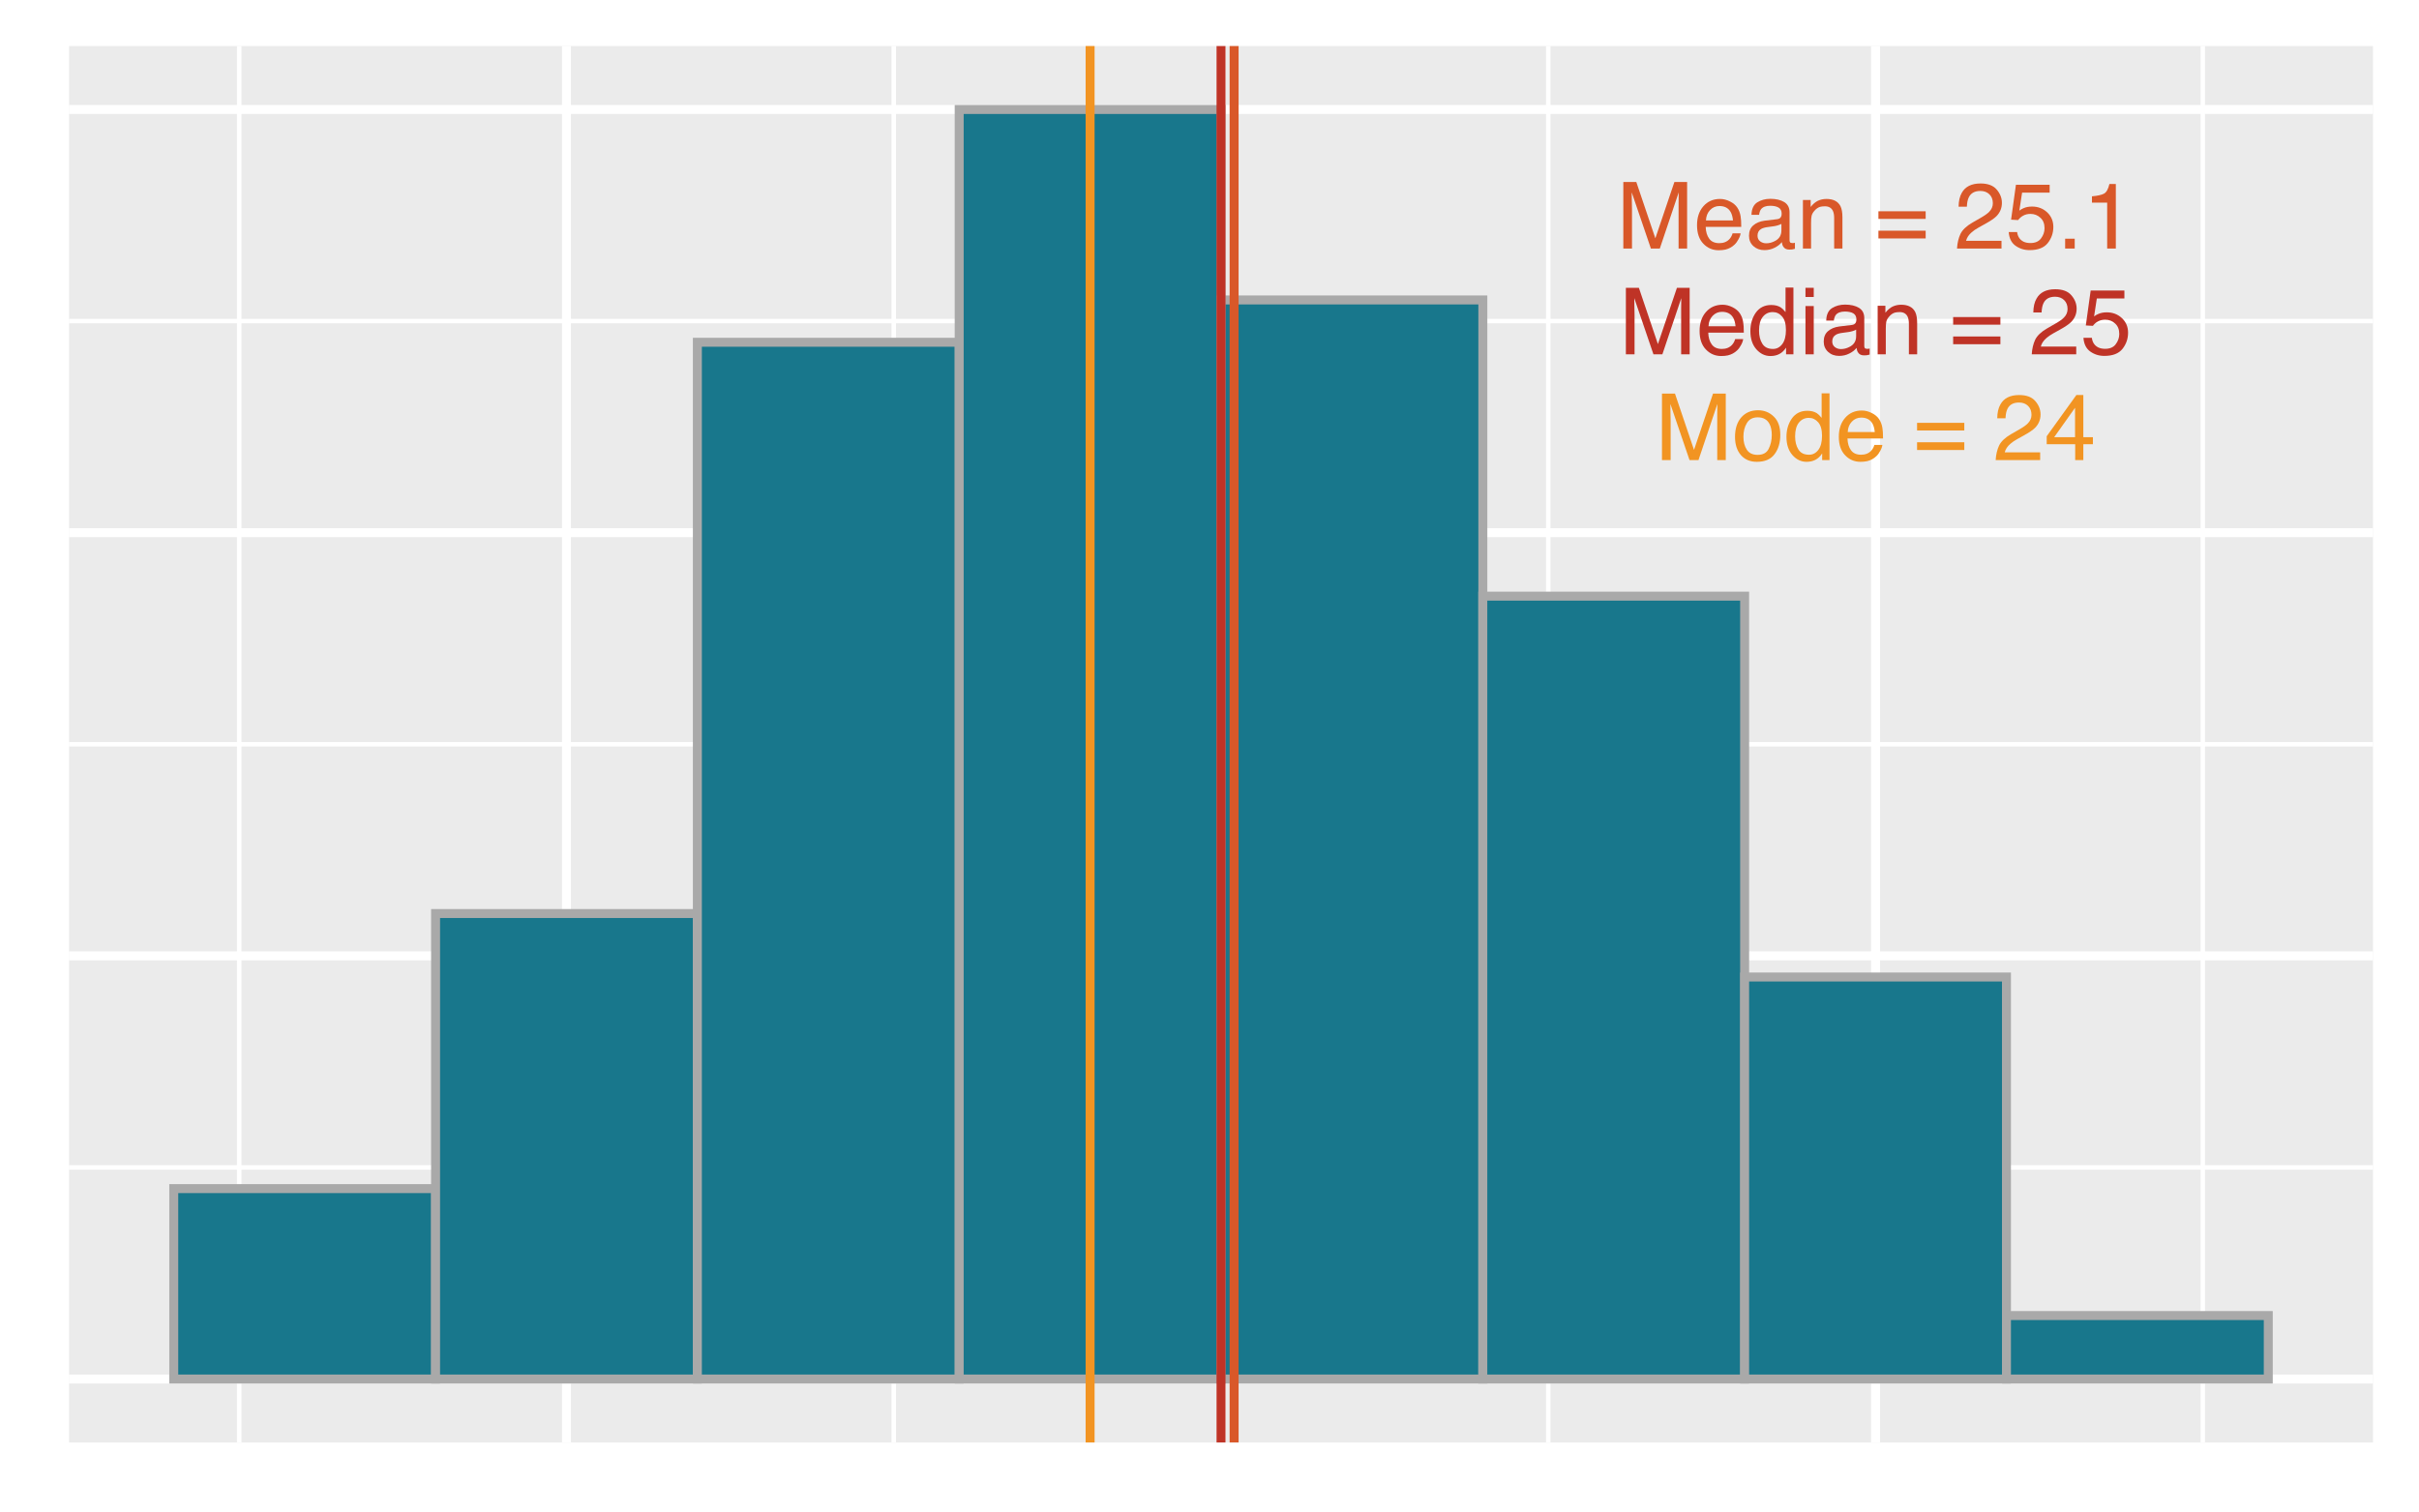
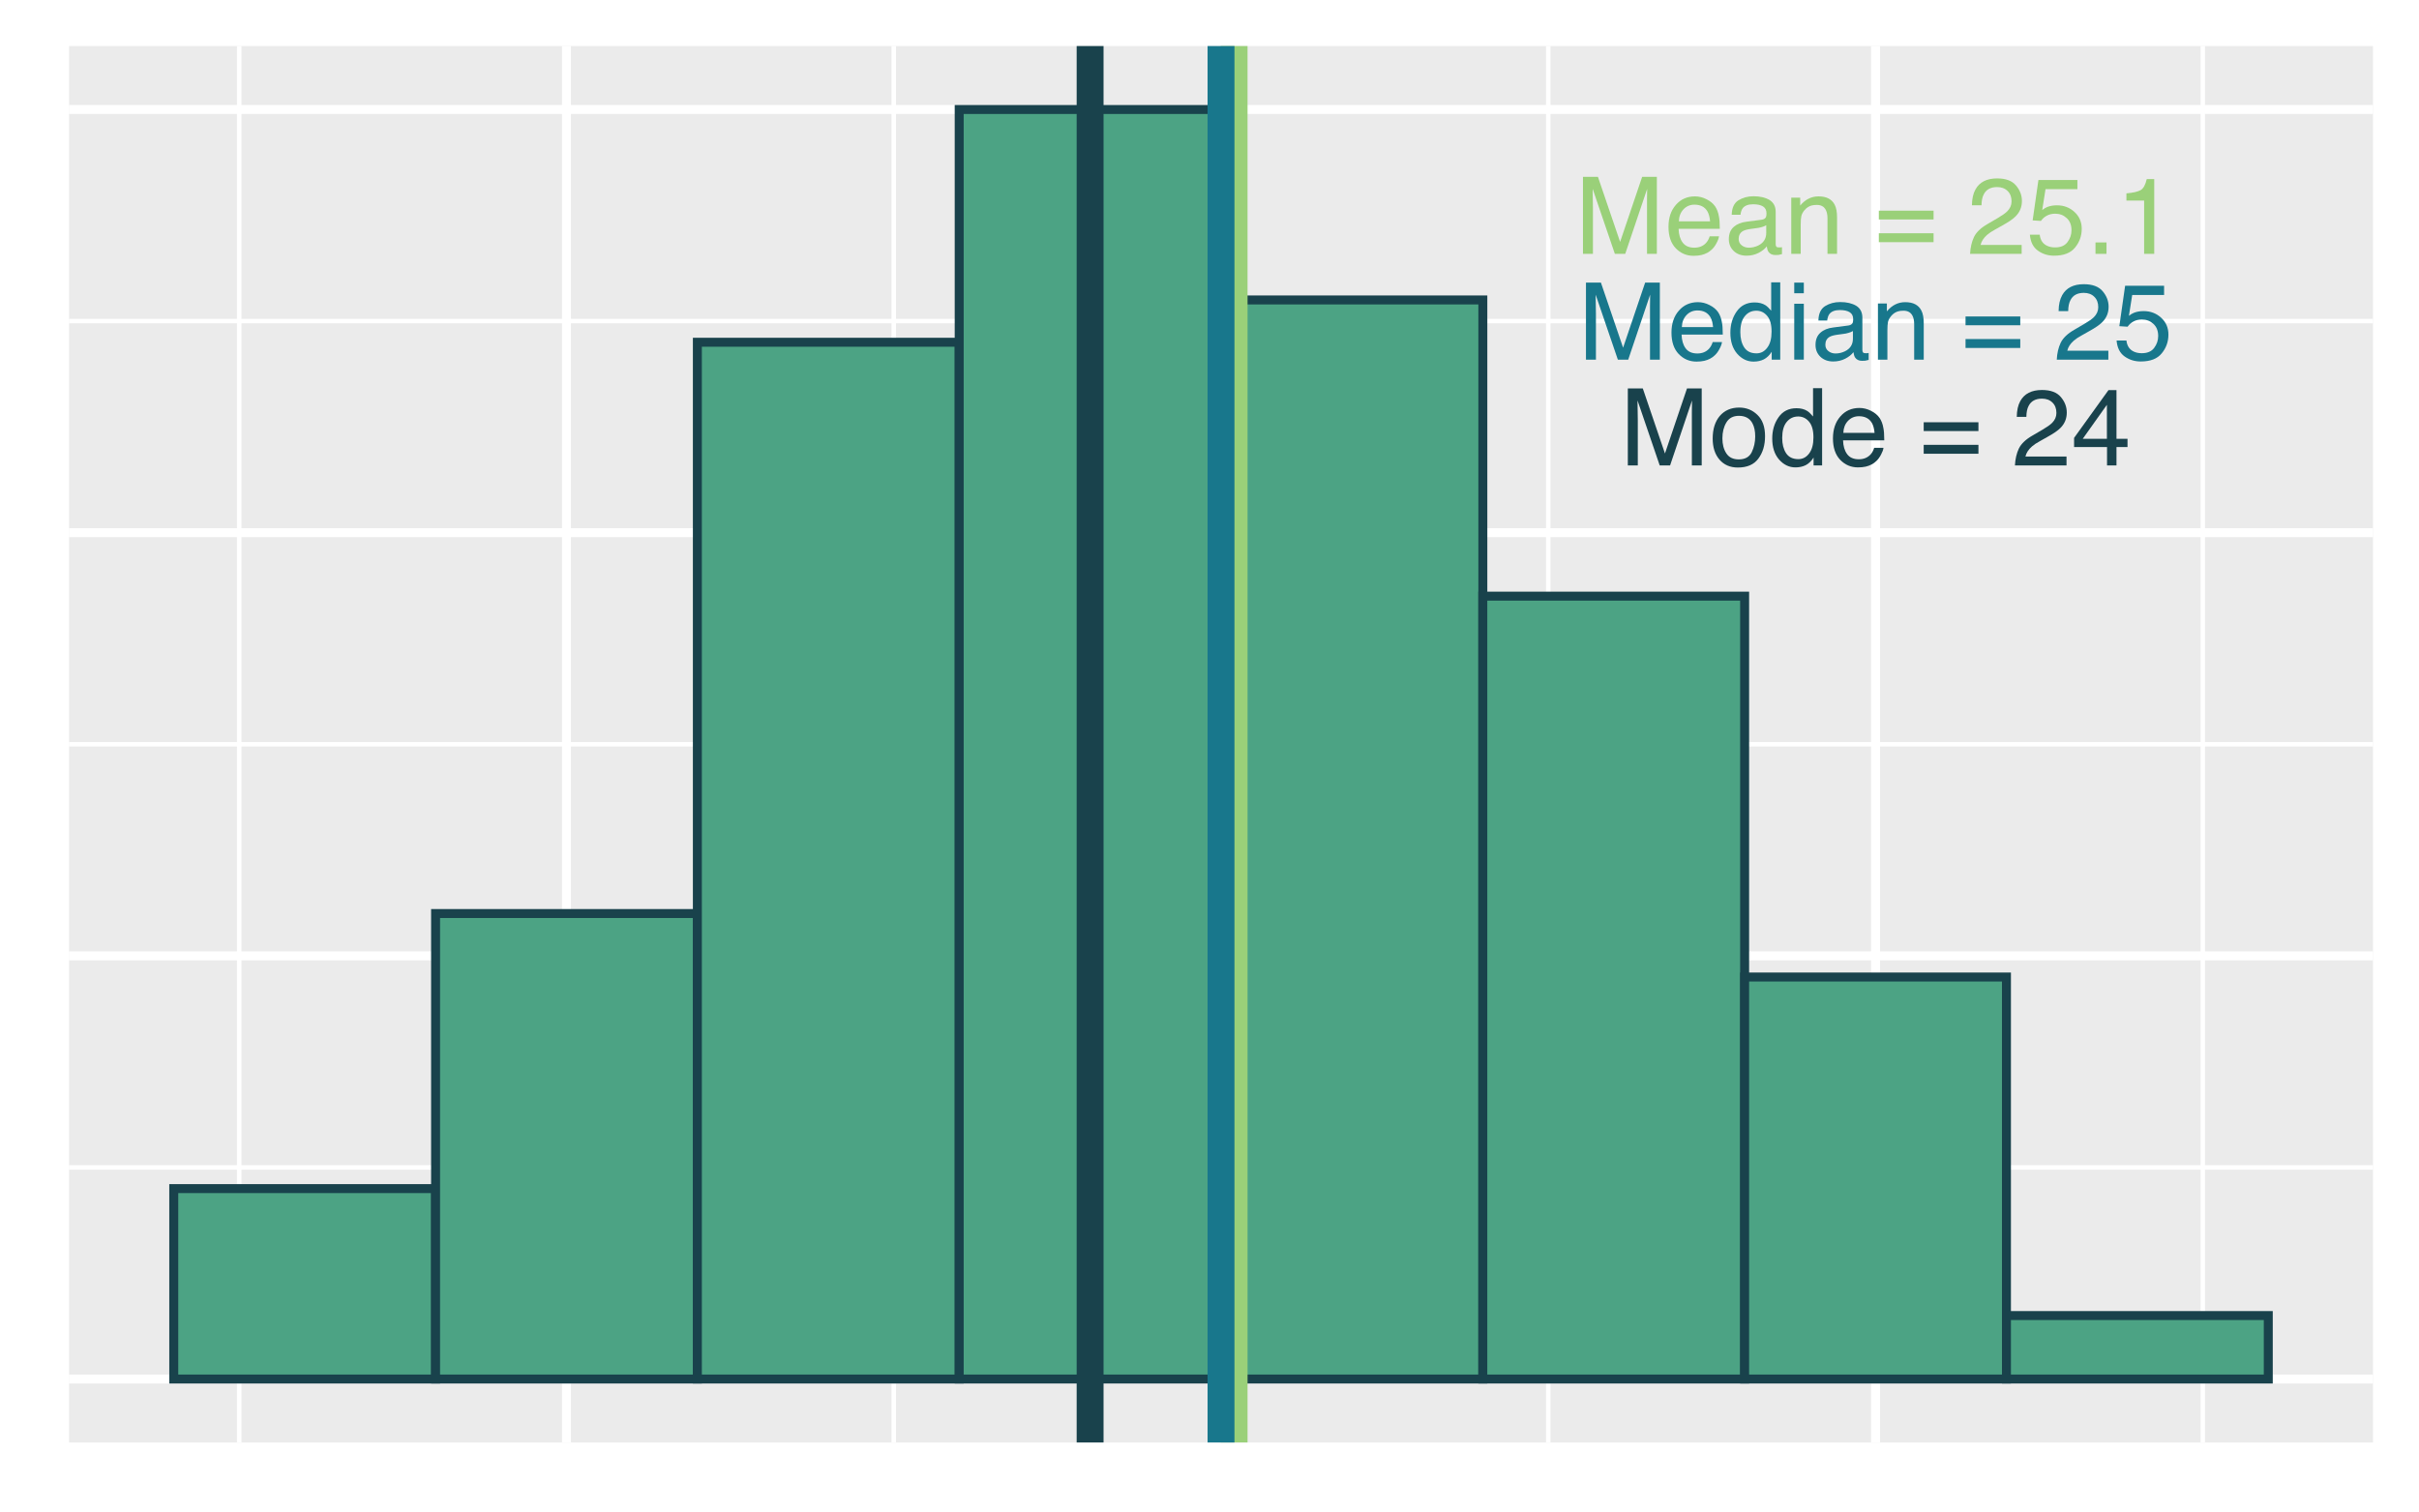
<svg xmlns="http://www.w3.org/2000/svg" xmlns:xlink="http://www.w3.org/1999/xlink" width="288pt" height="180pt" viewBox="0 0 288 180" version="1.1">
  <defs>
    <g>
      <symbol overflow="visible" id="glyph0-0">
-         <path style="stroke:none;" d="M 0.359 0 L 0.359 -7.922 L 6.641 -7.922 L 6.641 0 Z M 5.656 -1 L 5.656 -6.938 L 1.344 -6.938 L 1.344 -1 Z M 5.656 -1 " />
+         <path style="stroke:none;" d="M 0.406 0 L 0.406 -9.172 L 7.703 -9.172 L 7.703 0 Z M 6.547 -1.156 L 6.547 -8.031 L 1.562 -8.031 L 1.562 -1.156 Z M 6.547 -1.156 " />
      </symbol>
      <symbol overflow="visible" id="glyph0-1">
-         <path style="stroke:none;" d="M 0.812 -7.922 L 2.359 -7.922 L 4.625 -1.219 L 6.891 -7.922 L 8.406 -7.922 L 8.406 0 L 7.391 0 L 7.391 -4.672 C 7.391 -4.836 7.391 -5.109 7.391 -5.484 C 7.398 -5.859 7.406 -6.258 7.406 -6.688 L 5.156 0 L 4.094 0 L 1.812 -6.688 L 1.812 -6.438 C 1.812 -6.25 1.816 -5.953 1.828 -5.547 C 1.836 -5.148 1.844 -4.859 1.844 -4.672 L 1.844 0 L 0.812 0 Z M 0.812 -7.922 " />
+         <path style="stroke:none;" d="M 0.938 -9.172 L 2.719 -9.172 L 5.359 -1.422 L 7.984 -9.172 L 9.734 -9.172 L 9.734 0 L 8.562 0 L 8.562 -5.422 C 8.562 -5.609 8.562 -5.914 8.562 -6.344 C 8.57 -6.781 8.578 -7.242 8.578 -7.734 L 5.969 0 L 4.734 0 L 2.094 -7.734 L 2.094 -7.453 C 2.094 -7.234 2.098 -6.895 2.109 -6.438 C 2.117 -5.977 2.125 -5.641 2.125 -5.422 L 2.125 0 L 0.938 0 Z M 0.938 -9.172 " />
      </symbol>
      <symbol overflow="visible" id="glyph0-2">
-         <path style="stroke:none;" d="M 3.125 -5.906 C 3.531 -5.906 3.926 -5.805 4.312 -5.609 C 4.695 -5.422 4.988 -5.176 5.188 -4.875 C 5.383 -4.582 5.516 -4.238 5.578 -3.844 C 5.629 -3.582 5.656 -3.16 5.656 -2.578 L 1.422 -2.578 C 1.441 -1.992 1.582 -1.523 1.844 -1.172 C 2.102 -0.816 2.504 -0.641 3.047 -0.641 C 3.555 -0.641 3.961 -0.805 4.266 -1.141 C 4.43 -1.328 4.551 -1.551 4.625 -1.812 L 5.578 -1.812 C 5.555 -1.602 5.473 -1.367 5.328 -1.109 C 5.191 -0.848 5.035 -0.633 4.859 -0.469 C 4.555 -0.176 4.191 0.02 3.766 0.125 C 3.523 0.176 3.258 0.203 2.969 0.203 C 2.25 0.203 1.641 -0.055 1.141 -0.578 C 0.641 -1.098 0.391 -1.832 0.391 -2.781 C 0.391 -3.707 0.641 -4.457 1.141 -5.031 C 1.648 -5.613 2.312 -5.906 3.125 -5.906 Z M 4.672 -3.344 C 4.629 -3.77 4.535 -4.109 4.391 -4.359 C 4.117 -4.828 3.676 -5.062 3.062 -5.062 C 2.613 -5.062 2.238 -4.898 1.938 -4.578 C 1.633 -4.254 1.473 -3.844 1.453 -3.344 Z M 3.031 -5.922 Z M 3.031 -5.922 " />
+         <path style="stroke:none;" d="M 3.609 -6.844 C 4.086 -6.844 4.547 -6.727 4.984 -6.5 C 5.43 -6.281 5.773 -5.992 6.016 -5.641 C 6.234 -5.305 6.379 -4.914 6.453 -4.469 C 6.523 -4.156 6.562 -3.66 6.562 -2.984 L 1.656 -2.984 C 1.676 -2.305 1.836 -1.758 2.141 -1.344 C 2.441 -0.938 2.906 -0.734 3.531 -0.734 C 4.113 -0.734 4.582 -0.926 4.938 -1.312 C 5.133 -1.539 5.273 -1.801 5.359 -2.094 L 6.469 -2.094 C 6.438 -1.852 6.336 -1.582 6.172 -1.281 C 6.016 -0.977 5.832 -0.727 5.625 -0.531 C 5.281 -0.195 4.859 0.023 4.359 0.141 C 4.086 0.203 3.781 0.234 3.438 0.234 C 2.602 0.234 1.895 -0.066 1.312 -0.672 C 0.738 -1.273 0.453 -2.125 0.453 -3.219 C 0.453 -4.289 0.742 -5.16 1.328 -5.828 C 1.91 -6.504 2.672 -6.844 3.609 -6.844 Z M 5.406 -3.875 C 5.363 -4.363 5.258 -4.754 5.094 -5.047 C 4.781 -5.586 4.266 -5.859 3.547 -5.859 C 3.023 -5.859 2.586 -5.672 2.234 -5.297 C 1.891 -4.93 1.707 -4.457 1.688 -3.875 Z M 3.5 -6.859 Z M 3.5 -6.859 " />
      </symbol>
      <symbol overflow="visible" id="glyph0-3">
-         <path style="stroke:none;" d="M 1.453 -1.531 C 1.453 -1.25 1.555 -1.023 1.766 -0.859 C 1.973 -0.703 2.211 -0.625 2.484 -0.625 C 2.828 -0.625 3.16 -0.707 3.484 -0.875 C 4.023 -1.133 4.297 -1.562 4.297 -2.156 L 4.297 -2.938 C 4.172 -2.863 4.016 -2.801 3.828 -2.75 C 3.641 -2.695 3.457 -2.66 3.281 -2.641 L 2.703 -2.562 C 2.348 -2.52 2.082 -2.445 1.906 -2.344 C 1.602 -2.176 1.453 -1.906 1.453 -1.531 Z M 3.812 -3.5 C 4.031 -3.531 4.176 -3.625 4.25 -3.781 C 4.301 -3.863 4.328 -3.988 4.328 -4.156 C 4.328 -4.488 4.207 -4.727 3.969 -4.875 C 3.727 -5.02 3.391 -5.094 2.953 -5.094 C 2.453 -5.094 2.094 -4.957 1.875 -4.688 C 1.758 -4.531 1.68 -4.305 1.641 -4.016 L 0.734 -4.016 C 0.754 -4.723 0.984 -5.219 1.422 -5.5 C 1.867 -5.781 2.391 -5.922 2.984 -5.922 C 3.66 -5.922 4.211 -5.789 4.641 -5.531 C 5.055 -5.27 5.266 -4.867 5.266 -4.328 L 5.266 -1 C 5.266 -0.895 5.285 -0.812 5.328 -0.75 C 5.367 -0.688 5.457 -0.656 5.594 -0.656 C 5.633 -0.656 5.68 -0.656 5.734 -0.656 C 5.785 -0.664 5.844 -0.676 5.906 -0.688 L 5.906 0.031 C 5.758 0.07 5.645 0.098 5.562 0.109 C 5.477 0.117 5.367 0.125 5.234 0.125 C 4.898 0.125 4.66 0.004 4.516 -0.234 C 4.43 -0.359 4.375 -0.535 4.344 -0.766 C 4.145 -0.504 3.859 -0.281 3.484 -0.094 C 3.117 0.094 2.711 0.188 2.266 0.188 C 1.734 0.188 1.297 0.023 0.953 -0.297 C 0.609 -0.617 0.438 -1.023 0.438 -1.516 C 0.438 -2.047 0.602 -2.457 0.938 -2.75 C 1.281 -3.051 1.723 -3.238 2.266 -3.312 Z M 3 -5.922 Z M 3 -5.922 " />
+         <path style="stroke:none;" d="M 1.688 -1.781 C 1.688 -1.457 1.805 -1.203 2.047 -1.016 C 2.285 -0.828 2.566 -0.734 2.891 -0.734 C 3.285 -0.734 3.664 -0.82 4.031 -1 C 4.656 -1.312 4.969 -1.812 4.969 -2.5 L 4.969 -3.406 C 4.832 -3.32 4.656 -3.25 4.438 -3.188 C 4.227 -3.125 4.02 -3.082 3.812 -3.062 L 3.125 -2.969 C 2.719 -2.914 2.41 -2.832 2.203 -2.719 C 1.859 -2.52 1.688 -2.207 1.688 -1.781 Z M 4.406 -4.062 C 4.664 -4.094 4.844 -4.195 4.938 -4.375 C 4.977 -4.477 5 -4.625 5 -4.812 C 5 -5.195 4.863 -5.473 4.594 -5.641 C 4.32 -5.816 3.93 -5.906 3.422 -5.906 C 2.836 -5.906 2.422 -5.75 2.172 -5.438 C 2.035 -5.258 1.945 -5 1.906 -4.656 L 0.859 -4.656 C 0.879 -5.477 1.145 -6.051 1.656 -6.375 C 2.176 -6.695 2.773 -6.859 3.453 -6.859 C 4.234 -6.859 4.875 -6.707 5.375 -6.406 C 5.852 -6.102 6.094 -5.633 6.094 -5 L 6.094 -1.156 C 6.094 -1.031 6.117 -0.93 6.172 -0.859 C 6.223 -0.797 6.32 -0.766 6.469 -0.766 C 6.52 -0.766 6.578 -0.766 6.641 -0.766 C 6.703 -0.773 6.77 -0.785 6.844 -0.797 L 6.844 0.031 C 6.664 0.082 6.531 0.113 6.438 0.125 C 6.352 0.133 6.227 0.141 6.062 0.141 C 5.676 0.141 5.395 0.004 5.219 -0.266 C 5.133 -0.41 5.07 -0.617 5.031 -0.891 C 4.801 -0.586 4.473 -0.328 4.047 -0.109 C 3.617 0.109 3.145 0.219 2.625 0.219 C 2 0.219 1.488 0.031 1.094 -0.344 C 0.707 -0.719 0.516 -1.188 0.516 -1.75 C 0.516 -2.375 0.707 -2.859 1.094 -3.203 C 1.477 -3.547 1.988 -3.754 2.625 -3.828 Z M 3.484 -6.859 Z M 3.484 -6.859 " />
      </symbol>
      <symbol overflow="visible" id="glyph0-4">
-         <path style="stroke:none;" d="M 0.719 -5.781 L 1.641 -5.781 L 1.641 -4.953 C 1.91 -5.297 2.195 -5.539 2.5 -5.688 C 2.812 -5.832 3.148 -5.906 3.516 -5.906 C 4.336 -5.906 4.895 -5.617 5.188 -5.047 C 5.344 -4.734 5.422 -4.285 5.422 -3.703 L 5.422 0 L 4.438 0 L 4.438 -3.641 C 4.438 -3.992 4.383 -4.281 4.281 -4.5 C 4.102 -4.852 3.789 -5.031 3.344 -5.031 C 3.113 -5.031 2.922 -5.008 2.766 -4.969 C 2.504 -4.883 2.273 -4.723 2.078 -4.484 C 1.91 -4.297 1.801 -4.098 1.75 -3.891 C 1.707 -3.691 1.688 -3.406 1.688 -3.031 L 1.688 0 L 0.719 0 Z M 3 -5.922 Z M 3 -5.922 " />
+         <path style="stroke:none;" d="M 0.828 -6.688 L 1.891 -6.688 L 1.891 -5.75 C 2.211 -6.133 2.551 -6.41 2.906 -6.578 C 3.258 -6.754 3.648 -6.844 4.078 -6.844 C 5.023 -6.844 5.664 -6.508 6 -5.844 C 6.188 -5.488 6.281 -4.973 6.281 -4.297 L 6.281 0 L 5.141 0 L 5.141 -4.219 C 5.141 -4.625 5.078 -4.953 4.953 -5.203 C 4.754 -5.617 4.395 -5.828 3.875 -5.828 C 3.602 -5.828 3.383 -5.801 3.219 -5.75 C 2.906 -5.656 2.633 -5.473 2.406 -5.203 C 2.219 -4.984 2.094 -4.754 2.031 -4.516 C 1.977 -4.273 1.953 -3.938 1.953 -3.5 L 1.953 0 L 0.828 0 Z M 3.469 -6.859 Z M 3.469 -6.859 " />
      </symbol>
      <symbol overflow="visible" id="glyph0-5">
        <path style="stroke:none;" d="" />
      </symbol>
      <symbol overflow="visible" id="glyph0-6">
-         <path style="stroke:none;" d="M 6.125 -4.438 L 6.125 -3.531 L 0.5 -3.531 L 0.5 -4.438 Z M 6.125 -2.125 L 6.125 -1.203 L 0.5 -1.203 L 0.5 -2.125 Z M 6.125 -2.125 " />
+         <path style="stroke:none;" d="M 7.094 -5.141 L 7.094 -4.094 L 0.578 -4.094 L 0.578 -5.141 Z M 7.094 -2.453 L 7.094 -1.391 L 0.578 -1.391 L 0.578 -2.453 Z M 7.094 -2.453 " />
      </symbol>
      <symbol overflow="visible" id="glyph0-7">
-         <path style="stroke:none;" d="M 0.344 0 C 0.383 -0.664 0.52 -1.242 0.75 -1.734 C 0.988 -2.223 1.457 -2.672 2.156 -3.078 L 3.188 -3.672 C 3.656 -3.941 3.984 -4.176 4.172 -4.375 C 4.461 -4.664 4.609 -5.004 4.609 -5.391 C 4.609 -5.836 4.473 -6.191 4.203 -6.453 C 3.93 -6.723 3.57 -6.859 3.125 -6.859 C 2.457 -6.859 2 -6.609 1.75 -6.109 C 1.613 -5.836 1.535 -5.461 1.516 -4.984 L 0.531 -4.984 C 0.539 -5.66 0.664 -6.207 0.906 -6.625 C 1.32 -7.375 2.066 -7.75 3.141 -7.75 C 4.016 -7.75 4.656 -7.508 5.062 -7.031 C 5.477 -6.551 5.688 -6.02 5.688 -5.438 C 5.688 -4.82 5.469 -4.289 5.031 -3.844 C 4.781 -3.594 4.328 -3.285 3.672 -2.922 L 2.938 -2.516 C 2.582 -2.316 2.305 -2.129 2.109 -1.953 C 1.742 -1.641 1.516 -1.297 1.422 -0.922 L 5.641 -0.922 L 5.641 0 Z M 0.344 0 " />
+         <path style="stroke:none;" d="M 0.406 0 C 0.445 -0.77 0.602 -1.441 0.875 -2.016 C 1.156 -2.586 1.695 -3.102 2.5 -3.562 L 3.703 -4.266 C 4.234 -4.578 4.609 -4.844 4.828 -5.062 C 5.172 -5.406 5.344 -5.801 5.344 -6.25 C 5.344 -6.77 5.188 -7.18 4.875 -7.484 C 4.562 -7.797 4.145 -7.953 3.625 -7.953 C 2.852 -7.953 2.32 -7.66 2.031 -7.078 C 1.863 -6.766 1.773 -6.332 1.766 -5.781 L 0.625 -5.781 C 0.633 -6.551 0.773 -7.18 1.047 -7.672 C 1.535 -8.547 2.395 -8.984 3.625 -8.984 C 4.656 -8.984 5.406 -8.703 5.875 -8.141 C 6.344 -7.586 6.578 -6.973 6.578 -6.297 C 6.578 -5.578 6.328 -4.969 5.828 -4.469 C 5.535 -4.164 5.016 -3.805 4.266 -3.391 L 3.406 -2.906 C 3 -2.688 2.676 -2.473 2.438 -2.266 C 2.02 -1.898 1.758 -1.5 1.656 -1.062 L 6.547 -1.062 L 6.547 0 Z M 0.406 0 " />
      </symbol>
      <symbol overflow="visible" id="glyph0-8">
-         <path style="stroke:none;" d="M 1.359 -1.969 C 1.43 -1.414 1.691 -1.031 2.141 -0.812 C 2.367 -0.707 2.633 -0.656 2.938 -0.656 C 3.508 -0.656 3.93 -0.836 4.203 -1.203 C 4.484 -1.578 4.625 -1.984 4.625 -2.422 C 4.625 -2.961 4.457 -3.379 4.125 -3.672 C 3.801 -3.973 3.41 -4.125 2.953 -4.125 C 2.617 -4.125 2.332 -4.055 2.094 -3.922 C 1.852 -3.797 1.648 -3.617 1.484 -3.391 L 0.641 -3.438 L 1.219 -7.594 L 5.234 -7.594 L 5.234 -6.656 L 1.953 -6.656 L 1.625 -4.516 C 1.801 -4.648 1.973 -4.75 2.141 -4.812 C 2.422 -4.938 2.754 -5 3.141 -5 C 3.848 -5 4.445 -4.77 4.938 -4.312 C 5.426 -3.852 5.672 -3.273 5.672 -2.578 C 5.672 -1.848 5.445 -1.203 5 -0.641 C 4.551 -0.086 3.832 0.188 2.844 0.188 C 2.207 0.188 1.645 0.008 1.156 -0.344 C 0.676 -0.695 0.41 -1.238 0.359 -1.969 Z M 1.359 -1.969 " />
+         <path style="stroke:none;" d="M 1.578 -2.281 C 1.648 -1.633 1.945 -1.191 2.469 -0.953 C 2.738 -0.828 3.051 -0.766 3.406 -0.766 C 4.07 -0.766 4.562 -0.973 4.875 -1.391 C 5.195 -1.816 5.359 -2.289 5.359 -2.812 C 5.359 -3.438 5.164 -3.922 4.781 -4.266 C 4.406 -4.609 3.953 -4.781 3.422 -4.781 C 3.035 -4.781 2.703 -4.703 2.422 -4.547 C 2.141 -4.398 1.906 -4.191 1.719 -3.922 L 0.734 -3.984 L 1.422 -8.797 L 6.062 -8.797 L 6.062 -7.703 L 2.266 -7.703 L 1.875 -5.219 C 2.082 -5.383 2.281 -5.504 2.469 -5.578 C 2.801 -5.711 3.188 -5.781 3.625 -5.781 C 4.445 -5.781 5.145 -5.516 5.719 -4.984 C 6.289 -4.461 6.578 -3.797 6.578 -2.984 C 6.578 -2.141 6.312 -1.395 5.781 -0.75 C 5.258 -0.102 4.426 0.219 3.281 0.219 C 2.551 0.219 1.906 0.016 1.344 -0.391 C 0.789 -0.797 0.477 -1.426 0.406 -2.281 Z M 1.578 -2.281 " />
      </symbol>
      <symbol overflow="visible" id="glyph0-9">
-         <path style="stroke:none;" d="M 0.938 -1.172 L 2.078 -1.172 L 2.078 0 L 0.938 0 Z M 0.938 -1.172 " />
+         <path style="stroke:none;" d="M 1.094 -1.359 L 2.406 -1.359 L 2.406 0 L 1.094 0 Z M 1.094 -1.359 " />
      </symbol>
      <symbol overflow="visible" id="glyph0-10">
-         <path style="stroke:none;" d="M 1.062 -5.469 L 1.062 -6.219 C 1.758 -6.281 2.242 -6.391 2.516 -6.547 C 2.797 -6.711 3.004 -7.094 3.141 -7.688 L 3.906 -7.688 L 3.906 0 L 2.875 0 L 2.875 -5.469 Z M 1.062 -5.469 " />
+         <path style="stroke:none;" d="M 1.219 -6.344 L 1.219 -7.203 C 2.031 -7.273 2.598 -7.406 2.922 -7.594 C 3.242 -7.781 3.484 -8.219 3.641 -8.906 L 4.531 -8.906 L 4.531 0 L 3.328 0 L 3.328 -6.344 Z M 1.219 -6.344 " />
      </symbol>
      <symbol overflow="visible" id="glyph0-11">
-         <path style="stroke:none;" d="M 1.328 -2.828 C 1.328 -2.203 1.457 -1.68 1.719 -1.266 C 1.977 -0.848 2.398 -0.641 2.984 -0.641 C 3.43 -0.641 3.801 -0.832 4.094 -1.219 C 4.383 -1.602 4.531 -2.16 4.531 -2.891 C 4.531 -3.617 4.379 -4.156 4.078 -4.5 C 3.773 -4.852 3.406 -5.031 2.969 -5.031 C 2.477 -5.031 2.082 -4.844 1.781 -4.469 C 1.477 -4.094 1.328 -3.547 1.328 -2.828 Z M 2.781 -5.875 C 3.227 -5.875 3.602 -5.781 3.906 -5.594 C 4.07 -5.488 4.266 -5.301 4.484 -5.031 L 4.484 -7.953 L 5.422 -7.953 L 5.422 0 L 4.547 0 L 4.547 -0.797 C 4.316 -0.441 4.047 -0.188 3.734 -0.031 C 3.43 0.125 3.082 0.203 2.688 0.203 C 2.039 0.203 1.477 -0.066 1 -0.609 C 0.531 -1.148 0.297 -1.867 0.297 -2.766 C 0.297 -3.609 0.508 -4.336 0.938 -4.953 C 1.375 -5.566 1.988 -5.875 2.781 -5.875 Z M 2.781 -5.875 " />
+         <path style="stroke:none;" d="M 1.531 -3.266 C 1.531 -2.547 1.68 -1.945 1.984 -1.469 C 2.297 -0.988 2.785 -0.75 3.453 -0.75 C 3.973 -0.75 4.398 -0.973 4.734 -1.422 C 5.078 -1.867 5.25 -2.508 5.25 -3.344 C 5.25 -4.188 5.07 -4.812 4.719 -5.219 C 4.375 -5.625 3.945 -5.828 3.438 -5.828 C 2.875 -5.828 2.414 -5.609 2.062 -5.172 C 1.707 -4.742 1.531 -4.109 1.531 -3.266 Z M 3.234 -6.812 C 3.742 -6.812 4.172 -6.703 4.516 -6.484 C 4.711 -6.359 4.941 -6.141 5.203 -5.828 L 5.203 -9.203 L 6.281 -9.203 L 6.281 0 L 5.266 0 L 5.266 -0.938 C 5.004 -0.52 4.691 -0.219 4.328 -0.031 C 3.973 0.145 3.566 0.234 3.109 0.234 C 2.359 0.234 1.707 -0.078 1.156 -0.703 C 0.613 -1.328 0.344 -2.16 0.344 -3.203 C 0.344 -4.18 0.594 -5.023 1.094 -5.734 C 1.594 -6.453 2.305 -6.812 3.234 -6.812 Z M 3.234 -6.812 " />
      </symbol>
      <symbol overflow="visible" id="glyph0-12">
-         <path style="stroke:none;" d="M 0.719 -5.75 L 1.703 -5.75 L 1.703 0 L 0.719 0 Z M 0.719 -7.922 L 1.703 -7.922 L 1.703 -6.828 L 0.719 -6.828 Z M 0.719 -7.922 " />
+         <path style="stroke:none;" d="M 0.828 -6.656 L 1.969 -6.656 L 1.969 0 L 0.828 0 Z M 0.828 -9.172 L 1.969 -9.172 L 1.969 -7.906 L 0.828 -7.906 Z M 0.828 -9.172 " />
      </symbol>
      <symbol overflow="visible" id="glyph0-13">
-         <path style="stroke:none;" d="M 3 -0.625 C 3.645 -0.625 4.086 -0.867 4.328 -1.359 C 4.566 -1.848 4.688 -2.391 4.688 -2.984 C 4.688 -3.523 4.598 -3.961 4.422 -4.297 C 4.148 -4.828 3.68 -5.094 3.016 -5.094 C 2.422 -5.094 1.988 -4.863 1.719 -4.406 C 1.445 -3.957 1.312 -3.414 1.312 -2.781 C 1.312 -2.164 1.445 -1.648 1.719 -1.234 C 1.988 -0.828 2.414 -0.625 3 -0.625 Z M 3.047 -5.938 C 3.785 -5.938 4.41 -5.688 4.922 -5.188 C 5.441 -4.695 5.703 -3.973 5.703 -3.016 C 5.703 -2.078 5.473 -1.305 5.016 -0.703 C 4.566 -0.098 3.863 0.203 2.906 0.203 C 2.113 0.203 1.484 -0.062 1.016 -0.594 C 0.547 -1.133 0.312 -1.859 0.312 -2.766 C 0.312 -3.734 0.555 -4.504 1.047 -5.078 C 1.547 -5.648 2.211 -5.938 3.047 -5.938 Z M 3.016 -5.922 Z M 3.016 -5.922 " />
+         <path style="stroke:none;" d="M 3.484 -0.719 C 4.223 -0.719 4.734 -1 5.016 -1.562 C 5.297 -2.133 5.438 -2.766 5.438 -3.453 C 5.438 -4.078 5.332 -4.586 5.125 -4.984 C 4.812 -5.598 4.27 -5.906 3.5 -5.906 C 2.812 -5.906 2.312 -5.641 2 -5.109 C 1.688 -4.586 1.531 -3.957 1.531 -3.219 C 1.531 -2.508 1.688 -1.914 2 -1.438 C 2.312 -0.957 2.805 -0.719 3.484 -0.719 Z M 3.531 -6.891 C 4.383 -6.891 5.109 -6.598 5.703 -6.016 C 6.305 -5.441 6.609 -4.598 6.609 -3.484 C 6.609 -2.41 6.344 -1.52 5.812 -0.812 C 5.289 -0.102 4.477 0.25 3.375 0.25 C 2.457 0.25 1.727 -0.062 1.188 -0.688 C 0.645 -1.312 0.375 -2.148 0.375 -3.203 C 0.375 -4.328 0.656 -5.223 1.219 -5.891 C 1.789 -6.555 2.562 -6.891 3.531 -6.891 Z M 3.484 -6.859 Z M 3.484 -6.859 " />
      </symbol>
      <symbol overflow="visible" id="glyph0-14">
-         <path style="stroke:none;" d="M 3.656 -2.734 L 3.656 -6.234 L 1.172 -2.734 Z M 3.672 0 L 3.672 -1.891 L 0.281 -1.891 L 0.281 -2.844 L 3.812 -7.75 L 4.641 -7.75 L 4.641 -2.734 L 5.781 -2.734 L 5.781 -1.891 L 4.641 -1.891 L 4.641 0 Z M 3.672 0 " />
+         <path style="stroke:none;" d="M 4.234 -3.172 L 4.234 -7.219 L 1.359 -3.172 Z M 4.25 0 L 4.25 -2.188 L 0.328 -2.188 L 0.328 -3.281 L 4.422 -8.969 L 5.375 -8.969 L 5.375 -3.172 L 6.688 -3.172 L 6.688 -2.188 L 5.375 -2.188 L 5.375 0 Z M 4.25 0 " />
      </symbol>
    </g>
    <clipPath id="clip1">
      <path d="M 8.219 5.48 L 282.52 5.48 L 282.52 171.781 L 8.219 171.781 Z M 8.219 5.48 " />
    </clipPath>
    <clipPath id="clip2">
      <path d="M 8.219 138 L 282.52 138 L 282.52 140 L 8.219 140 Z M 8.219 138 " />
    </clipPath>
    <clipPath id="clip3">
      <path d="M 8.219 88 L 282.52 88 L 282.52 89 L 8.219 89 Z M 8.219 88 " />
    </clipPath>
    <clipPath id="clip4">
      <path d="M 8.219 37 L 282.52 37 L 282.52 39 L 8.219 39 Z M 8.219 37 " />
    </clipPath>
    <clipPath id="clip5">
      <path d="M 28 5.48 L 29 5.48 L 29 171.781 L 28 171.781 Z M 28 5.48 " />
    </clipPath>
    <clipPath id="clip6">
      <path d="M 106 5.48 L 107 5.48 L 107 171.781 L 106 171.781 Z M 106 5.48 " />
    </clipPath>
    <clipPath id="clip7">
      <path d="M 184 5.48 L 185 5.48 L 185 171.781 L 184 171.781 Z M 184 5.48 " />
    </clipPath>
    <clipPath id="clip8">
      <path d="M 261 5.48 L 263 5.48 L 263 171.781 L 261 171.781 Z M 261 5.48 " />
    </clipPath>
    <clipPath id="clip9">
      <path d="M 8.219 163 L 282.52 163 L 282.52 165 L 8.219 165 Z M 8.219 163 " />
    </clipPath>
    <clipPath id="clip10">
      <path d="M 8.219 113 L 282.52 113 L 282.52 115 L 8.219 115 Z M 8.219 113 " />
    </clipPath>
    <clipPath id="clip11">
      <path d="M 8.219 62 L 282.52 62 L 282.52 64 L 8.219 64 Z M 8.219 62 " />
    </clipPath>
    <clipPath id="clip12">
      <path d="M 8.219 12 L 282.52 12 L 282.52 14 L 8.219 14 Z M 8.219 12 " />
    </clipPath>
    <clipPath id="clip13">
      <path d="M 66 5.48 L 68 5.48 L 68 171.781 L 66 171.781 Z M 66 5.48 " />
    </clipPath>
    <clipPath id="clip14">
      <path d="M 144 5.48 L 146 5.48 L 146 171.781 L 144 171.781 Z M 144 5.48 " />
    </clipPath>
    <clipPath id="clip15">
      <path d="M 222 5.48 L 224 5.48 L 224 171.781 L 222 171.781 Z M 222 5.48 " />
    </clipPath>
    <clipPath id="clip16">
-       <path d="M 146 5.48 L 148 5.48 L 148 171.781 L 146 171.781 Z M 146 5.48 " />
+       <path d="M 145 5.48 L 149 5.48 L 149 171.781 L 145 171.781 Z M 145 5.48 " />
    </clipPath>
    <clipPath id="clip17">
-       <path d="M 144 5.48 L 146 5.48 L 146 171.781 L 144 171.781 Z M 144 5.48 " />
+       <path d="M 143 5.48 L 147 5.48 L 147 171.781 L 143 171.781 Z M 143 5.48 " />
    </clipPath>
    <clipPath id="clip18">
-       <path d="M 129 5.48 L 131 5.48 L 131 171.781 L 129 171.781 Z M 129 5.48 " />
+       <path d="M 128 5.48 L 132 5.48 L 132 171.781 L 128 171.781 Z M 128 5.48 " />
    </clipPath>
  </defs>
  <g id="surface59">
    <rect x="0" y="0" width="288" height="180" style="fill:rgb(100%,100%,100%);fill-opacity:1;stroke:none;" />
    <rect x="0" y="0" width="288" height="180" style="fill:rgb(100%,100%,100%);fill-opacity:1;stroke:none;" />
    <path style="fill:none;stroke-width:1.067;stroke-linecap:round;stroke-linejoin:round;stroke:rgb(100%,100%,100%);stroke-opacity:1;stroke-miterlimit:10;" d="M 0 180 L 288 180 L 288 0 L 0 0 Z M 0 180 " />
    <g clip-path="url(#clip1)" clip-rule="nonzero">
      <path style=" stroke:none;fill-rule:nonzero;fill:rgb(92.157%,92.157%,92.157%);fill-opacity:1;" d="M 8.219 171.781 L 282.52 171.781 L 282.52 5.48 L 8.219 5.48 Z M 8.219 171.781 " />
    </g>
    <g clip-path="url(#clip2)" clip-rule="nonzero">
      <path style="fill:none;stroke-width:0.533;stroke-linecap:butt;stroke-linejoin:round;stroke:rgb(100%,100%,100%);stroke-opacity:1;stroke-miterlimit:10;" d="M 8.219 139.023 L 282.52 139.023 " />
    </g>
    <g clip-path="url(#clip3)" clip-rule="nonzero">
      <path style="fill:none;stroke-width:0.533;stroke-linecap:butt;stroke-linejoin:round;stroke:rgb(100%,100%,100%);stroke-opacity:1;stroke-miterlimit:10;" d="M 8.219 88.629 L 282.52 88.629 " />
    </g>
    <g clip-path="url(#clip4)" clip-rule="nonzero">
      <path style="fill:none;stroke-width:0.533;stroke-linecap:butt;stroke-linejoin:round;stroke:rgb(100%,100%,100%);stroke-opacity:1;stroke-miterlimit:10;" d="M 8.219 38.234 L 282.52 38.234 " />
    </g>
    <g clip-path="url(#clip5)" clip-rule="nonzero">
      <path style="fill:none;stroke-width:0.533;stroke-linecap:butt;stroke-linejoin:round;stroke:rgb(100%,100%,100%);stroke-opacity:1;stroke-miterlimit:10;" d="M 28.48 171.781 L 28.48 5.48 " />
    </g>
    <g clip-path="url(#clip6)" clip-rule="nonzero">
      <path style="fill:none;stroke-width:0.533;stroke-linecap:butt;stroke-linejoin:round;stroke:rgb(100%,100%,100%);stroke-opacity:1;stroke-miterlimit:10;" d="M 106.406 171.781 L 106.406 5.48 " />
    </g>
    <g clip-path="url(#clip7)" clip-rule="nonzero">
      <path style="fill:none;stroke-width:0.533;stroke-linecap:butt;stroke-linejoin:round;stroke:rgb(100%,100%,100%);stroke-opacity:1;stroke-miterlimit:10;" d="M 184.332 171.781 L 184.332 5.48 " />
    </g>
    <g clip-path="url(#clip8)" clip-rule="nonzero">
      <path style="fill:none;stroke-width:0.533;stroke-linecap:butt;stroke-linejoin:round;stroke:rgb(100%,100%,100%);stroke-opacity:1;stroke-miterlimit:10;" d="M 262.258 171.781 L 262.258 5.48 " />
    </g>
    <g clip-path="url(#clip9)" clip-rule="nonzero">
      <path style="fill:none;stroke-width:1.067;stroke-linecap:butt;stroke-linejoin:round;stroke:rgb(100%,100%,100%);stroke-opacity:1;stroke-miterlimit:10;" d="M 8.219 164.223 L 282.52 164.223 " />
    </g>
    <g clip-path="url(#clip10)" clip-rule="nonzero">
      <path style="fill:none;stroke-width:1.067;stroke-linecap:butt;stroke-linejoin:round;stroke:rgb(100%,100%,100%);stroke-opacity:1;stroke-miterlimit:10;" d="M 8.219 113.828 L 282.52 113.828 " />
    </g>
    <g clip-path="url(#clip11)" clip-rule="nonzero">
      <path style="fill:none;stroke-width:1.067;stroke-linecap:butt;stroke-linejoin:round;stroke:rgb(100%,100%,100%);stroke-opacity:1;stroke-miterlimit:10;" d="M 8.219 63.434 L 282.52 63.434 " />
    </g>
    <g clip-path="url(#clip12)" clip-rule="nonzero">
      <path style="fill:none;stroke-width:1.067;stroke-linecap:butt;stroke-linejoin:round;stroke:rgb(100%,100%,100%);stroke-opacity:1;stroke-miterlimit:10;" d="M 8.219 13.039 L 282.52 13.039 " />
    </g>
    <g clip-path="url(#clip13)" clip-rule="nonzero">
      <path style="fill:none;stroke-width:1.067;stroke-linecap:butt;stroke-linejoin:round;stroke:rgb(100%,100%,100%);stroke-opacity:1;stroke-miterlimit:10;" d="M 67.441 171.781 L 67.441 5.48 " />
    </g>
    <g clip-path="url(#clip14)" clip-rule="nonzero">
      <path style="fill:none;stroke-width:1.067;stroke-linecap:butt;stroke-linejoin:round;stroke:rgb(100%,100%,100%);stroke-opacity:1;stroke-miterlimit:10;" d="M 145.371 171.781 L 145.371 5.48 " />
    </g>
    <g clip-path="url(#clip15)" clip-rule="nonzero">
      <path style="fill:none;stroke-width:1.067;stroke-linecap:butt;stroke-linejoin:round;stroke:rgb(100%,100%,100%);stroke-opacity:1;stroke-miterlimit:10;" d="M 223.297 171.781 L 223.297 5.48 " />
    </g>
-     <path style="fill-rule:nonzero;fill:rgb(9.412%,46.667%,54.902%);fill-opacity:1;stroke-width:1.067;stroke-linecap:butt;stroke-linejoin:miter;stroke:rgb(66.275%,66.275%,66.275%);stroke-opacity:1;stroke-miterlimit:10;" d="M 20.688 164.223 L 51.859 164.223 L 51.859 141.547 L 20.688 141.547 Z M 20.688 164.223 " />
-     <path style="fill-rule:nonzero;fill:rgb(9.412%,46.667%,54.902%);fill-opacity:1;stroke-width:1.067;stroke-linecap:butt;stroke-linejoin:miter;stroke:rgb(66.275%,66.275%,66.275%);stroke-opacity:1;stroke-miterlimit:10;" d="M 51.859 164.223 L 83.031 164.223 L 83.031 108.789 L 51.859 108.789 Z M 51.859 164.223 " />
-     <path style="fill-rule:nonzero;fill:rgb(9.412%,46.667%,54.902%);fill-opacity:1;stroke-width:1.067;stroke-linecap:butt;stroke-linejoin:miter;stroke:rgb(66.275%,66.275%,66.275%);stroke-opacity:1;stroke-miterlimit:10;" d="M 83.027 164.223 L 114.199 164.223 L 114.199 40.758 L 83.027 40.758 Z M 83.027 164.223 " />
-     <path style="fill-rule:nonzero;fill:rgb(9.412%,46.667%,54.902%);fill-opacity:1;stroke-width:1.067;stroke-linecap:butt;stroke-linejoin:miter;stroke:rgb(66.275%,66.275%,66.275%);stroke-opacity:1;stroke-miterlimit:10;" d="M 114.199 164.223 L 145.371 164.223 L 145.371 13.039 L 114.199 13.039 Z M 114.199 164.223 " />
-     <path style="fill-rule:nonzero;fill:rgb(9.412%,46.667%,54.902%);fill-opacity:1;stroke-width:1.067;stroke-linecap:butt;stroke-linejoin:miter;stroke:rgb(66.275%,66.275%,66.275%);stroke-opacity:1;stroke-miterlimit:10;" d="M 145.371 164.223 L 176.543 164.223 L 176.543 35.719 L 145.371 35.719 Z M 145.371 164.223 " />
-     <path style="fill-rule:nonzero;fill:rgb(9.412%,46.667%,54.902%);fill-opacity:1;stroke-width:1.067;stroke-linecap:butt;stroke-linejoin:miter;stroke:rgb(66.275%,66.275%,66.275%);stroke-opacity:1;stroke-miterlimit:10;" d="M 176.539 164.223 L 207.711 164.223 L 207.711 70.992 L 176.539 70.992 Z M 176.539 164.223 " />
-     <path style="fill-rule:nonzero;fill:rgb(9.412%,46.667%,54.902%);fill-opacity:1;stroke-width:1.067;stroke-linecap:butt;stroke-linejoin:miter;stroke:rgb(66.275%,66.275%,66.275%);stroke-opacity:1;stroke-miterlimit:10;" d="M 207.711 164.223 L 238.883 164.223 L 238.883 116.348 L 207.711 116.348 Z M 207.711 164.223 " />
-     <path style="fill-rule:nonzero;fill:rgb(9.412%,46.667%,54.902%);fill-opacity:1;stroke-width:1.067;stroke-linecap:butt;stroke-linejoin:miter;stroke:rgb(66.275%,66.275%,66.275%);stroke-opacity:1;stroke-miterlimit:10;" d="M 238.883 164.223 L 270.055 164.223 L 270.055 156.664 L 238.883 156.664 Z M 238.883 164.223 " />
+     <path style="fill-rule:nonzero;fill:rgb(29.804%,63.922%,51.765%);fill-opacity:1;stroke-width:1.067;stroke-linecap:butt;stroke-linejoin:miter;stroke:rgb(9.804%,25.882%,29.804%);stroke-opacity:1;stroke-miterlimit:10;" d="M 20.688 164.223 L 51.859 164.223 L 51.859 141.547 L 20.688 141.547 Z M 20.688 164.223 " />
+     <path style="fill-rule:nonzero;fill:rgb(29.804%,63.922%,51.765%);fill-opacity:1;stroke-width:1.067;stroke-linecap:butt;stroke-linejoin:miter;stroke:rgb(9.804%,25.882%,29.804%);stroke-opacity:1;stroke-miterlimit:10;" d="M 51.859 164.223 L 83.031 164.223 L 83.031 108.789 L 51.859 108.789 Z M 51.859 164.223 " />
+     <path style="fill-rule:nonzero;fill:rgb(29.804%,63.922%,51.765%);fill-opacity:1;stroke-width:1.067;stroke-linecap:butt;stroke-linejoin:miter;stroke:rgb(9.804%,25.882%,29.804%);stroke-opacity:1;stroke-miterlimit:10;" d="M 83.027 164.223 L 114.199 164.223 L 114.199 40.758 L 83.027 40.758 Z M 83.027 164.223 " />
+     <path style="fill-rule:nonzero;fill:rgb(29.804%,63.922%,51.765%);fill-opacity:1;stroke-width:1.067;stroke-linecap:butt;stroke-linejoin:miter;stroke:rgb(9.804%,25.882%,29.804%);stroke-opacity:1;stroke-miterlimit:10;" d="M 114.199 164.223 L 145.371 164.223 L 145.371 13.039 L 114.199 13.039 Z M 114.199 164.223 " />
+     <path style="fill-rule:nonzero;fill:rgb(29.804%,63.922%,51.765%);fill-opacity:1;stroke-width:1.067;stroke-linecap:butt;stroke-linejoin:miter;stroke:rgb(9.804%,25.882%,29.804%);stroke-opacity:1;stroke-miterlimit:10;" d="M 145.371 164.223 L 176.543 164.223 L 176.543 35.719 L 145.371 35.719 Z M 145.371 164.223 " />
+     <path style="fill-rule:nonzero;fill:rgb(29.804%,63.922%,51.765%);fill-opacity:1;stroke-width:1.067;stroke-linecap:butt;stroke-linejoin:miter;stroke:rgb(9.804%,25.882%,29.804%);stroke-opacity:1;stroke-miterlimit:10;" d="M 176.539 164.223 L 207.711 164.223 L 207.711 70.992 L 176.539 70.992 Z M 176.539 164.223 " />
+     <path style="fill-rule:nonzero;fill:rgb(29.804%,63.922%,51.765%);fill-opacity:1;stroke-width:1.067;stroke-linecap:butt;stroke-linejoin:miter;stroke:rgb(9.804%,25.882%,29.804%);stroke-opacity:1;stroke-miterlimit:10;" d="M 207.711 164.223 L 238.883 164.223 L 238.883 116.348 L 207.711 116.348 Z M 207.711 164.223 " />
+     <path style="fill-rule:nonzero;fill:rgb(29.804%,63.922%,51.765%);fill-opacity:1;stroke-width:1.067;stroke-linecap:butt;stroke-linejoin:miter;stroke:rgb(9.804%,25.882%,29.804%);stroke-opacity:1;stroke-miterlimit:10;" d="M 238.883 164.223 L 270.055 164.223 L 270.055 156.664 L 238.883 156.664 Z M 238.883 164.223 " />
    <g clip-path="url(#clip16)" clip-rule="nonzero">
-       <path style="fill:none;stroke-width:1.067;stroke-linecap:butt;stroke-linejoin:round;stroke:rgb(85.098%,34.51%,16.078%);stroke-opacity:1;stroke-miterlimit:10;" d="M 146.93 171.781 L 146.93 5.48 " />
+       <path style="fill:none;stroke-width:3.201;stroke-linecap:butt;stroke-linejoin:round;stroke:rgb(60.392%,81.569%,47.451%);stroke-opacity:1;stroke-miterlimit:10;" d="M 146.93 171.781 L 146.93 5.48 " />
    </g>
    <g clip-path="url(#clip17)" clip-rule="nonzero">
-       <path style="fill:none;stroke-width:1.067;stroke-linecap:butt;stroke-linejoin:round;stroke:rgb(74.902%,20%,14.902%);stroke-opacity:1;stroke-miterlimit:10;" d="M 145.371 171.781 L 145.371 5.48 " />
+       <path style="fill:none;stroke-width:3.201;stroke-linecap:butt;stroke-linejoin:round;stroke:rgb(9.412%,46.667%,54.902%);stroke-opacity:1;stroke-miterlimit:10;" d="M 145.371 171.781 L 145.371 5.48 " />
    </g>
    <g clip-path="url(#clip18)" clip-rule="nonzero">
-       <path style="fill:none;stroke-width:1.067;stroke-linecap:butt;stroke-linejoin:round;stroke:rgb(94.902%,58.039%,13.333%);stroke-opacity:1;stroke-miterlimit:10;" d="M 129.785 171.781 L 129.785 5.48 " />
-     </g>
-     <g style="fill:rgb(85.098%,34.51%,16.078%);fill-opacity:1;">
-       <use xlink:href="#glyph0-1" x="192.457" y="29.598" />
-       <use xlink:href="#glyph0-2" x="201.653" y="29.598" />
-       <use xlink:href="#glyph0-3" x="207.793" y="29.598" />
-       <use xlink:href="#glyph0-4" x="213.933" y="29.598" />
-       <use xlink:href="#glyph0-5" x="220.072" y="29.598" />
-       <use xlink:href="#glyph0-6" x="223.14" y="29.598" />
-       <use xlink:href="#glyph0-5" x="229.587" y="29.598" />
-       <use xlink:href="#glyph0-7" x="232.654" y="29.598" />
-       <use xlink:href="#glyph0-8" x="238.793" y="29.598" />
-       <use xlink:href="#glyph0-9" x="244.933" y="29.598" />
-       <use xlink:href="#glyph0-10" x="248" y="29.598" />
-     </g>
-     <g style="fill:rgb(74.902%,20%,14.902%);fill-opacity:1;">
-       <use xlink:href="#glyph0-1" x="192.762" y="42.195" />
-       <use xlink:href="#glyph0-2" x="201.958" y="42.195" />
-       <use xlink:href="#glyph0-11" x="208.098" y="42.195" />
-       <use xlink:href="#glyph0-12" x="214.237" y="42.195" />
-       <use xlink:href="#glyph0-3" x="216.69" y="42.195" />
-       <use xlink:href="#glyph0-4" x="222.83" y="42.195" />
-       <use xlink:href="#glyph0-5" x="228.969" y="42.195" />
-       <use xlink:href="#glyph0-6" x="232.037" y="42.195" />
-       <use xlink:href="#glyph0-5" x="238.484" y="42.195" />
-       <use xlink:href="#glyph0-7" x="241.551" y="42.195" />
-       <use xlink:href="#glyph0-8" x="247.691" y="42.195" />
-     </g>
-     <g style="fill:rgb(94.902%,58.039%,13.333%);fill-opacity:1;">
-       <use xlink:href="#glyph0-1" x="197.059" y="54.793" />
-       <use xlink:href="#glyph0-13" x="206.255" y="54.793" />
-       <use xlink:href="#glyph0-11" x="212.394" y="54.793" />
-       <use xlink:href="#glyph0-2" x="218.534" y="54.793" />
-       <use xlink:href="#glyph0-5" x="224.674" y="54.793" />
-       <use xlink:href="#glyph0-6" x="227.741" y="54.793" />
-       <use xlink:href="#glyph0-5" x="234.188" y="54.793" />
-       <use xlink:href="#glyph0-7" x="237.255" y="54.793" />
-       <use xlink:href="#glyph0-14" x="243.395" y="54.793" />
+       <path style="fill:none;stroke-width:3.201;stroke-linecap:butt;stroke-linejoin:round;stroke:rgb(9.804%,25.882%,29.804%);stroke-opacity:1;stroke-miterlimit:10;" d="M 129.785 171.781 L 129.785 5.48 " />
+     </g>
+     <g style="fill:rgb(60.392%,81.569%,47.451%);fill-opacity:1;">
+       <use xlink:href="#glyph0-1" x="187.527" y="30.23" />
+       <use xlink:href="#glyph0-2" x="198.193" y="30.23" />
+       <use xlink:href="#glyph0-3" x="205.314" y="30.23" />
+       <use xlink:href="#glyph0-4" x="212.435" y="30.23" />
+       <use xlink:href="#glyph0-5" x="219.555" y="30.23" />
+       <use xlink:href="#glyph0-6" x="223.113" y="30.23" />
+       <use xlink:href="#glyph0-5" x="230.59" y="30.23" />
+       <use xlink:href="#glyph0-7" x="234.147" y="30.23" />
+       <use xlink:href="#glyph0-8" x="241.268" y="30.23" />
+       <use xlink:href="#glyph0-9" x="248.389" y="30.23" />
+       <use xlink:href="#glyph0-10" x="251.946" y="30.23" />
+     </g>
+     <g style="fill:rgb(9.412%,46.667%,54.902%);fill-opacity:1;">
+       <use xlink:href="#glyph0-1" x="187.883" y="42.828" />
+       <use xlink:href="#glyph0-2" x="198.548" y="42.828" />
+       <use xlink:href="#glyph0-11" x="205.669" y="42.828" />
+       <use xlink:href="#glyph0-12" x="212.79" y="42.828" />
+       <use xlink:href="#glyph0-3" x="215.635" y="42.828" />
+       <use xlink:href="#glyph0-4" x="222.755" y="42.828" />
+       <use xlink:href="#glyph0-5" x="229.876" y="42.828" />
+       <use xlink:href="#glyph0-6" x="233.434" y="42.828" />
+       <use xlink:href="#glyph0-5" x="240.911" y="42.828" />
+       <use xlink:href="#glyph0-7" x="244.468" y="42.828" />
+       <use xlink:href="#glyph0-8" x="251.589" y="42.828" />
+     </g>
+     <g style="fill:rgb(9.804%,25.882%,29.804%);fill-opacity:1;">
+       <use xlink:href="#glyph0-1" x="192.867" y="55.426" />
+       <use xlink:href="#glyph0-13" x="203.533" y="55.426" />
+       <use xlink:href="#glyph0-11" x="210.654" y="55.426" />
+       <use xlink:href="#glyph0-2" x="217.774" y="55.426" />
+       <use xlink:href="#glyph0-5" x="224.895" y="55.426" />
+       <use xlink:href="#glyph0-6" x="228.453" y="55.426" />
+       <use xlink:href="#glyph0-5" x="235.93" y="55.426" />
+       <use xlink:href="#glyph0-7" x="239.487" y="55.426" />
+       <use xlink:href="#glyph0-14" x="246.608" y="55.426" />
    </g>
  </g>
</svg>
